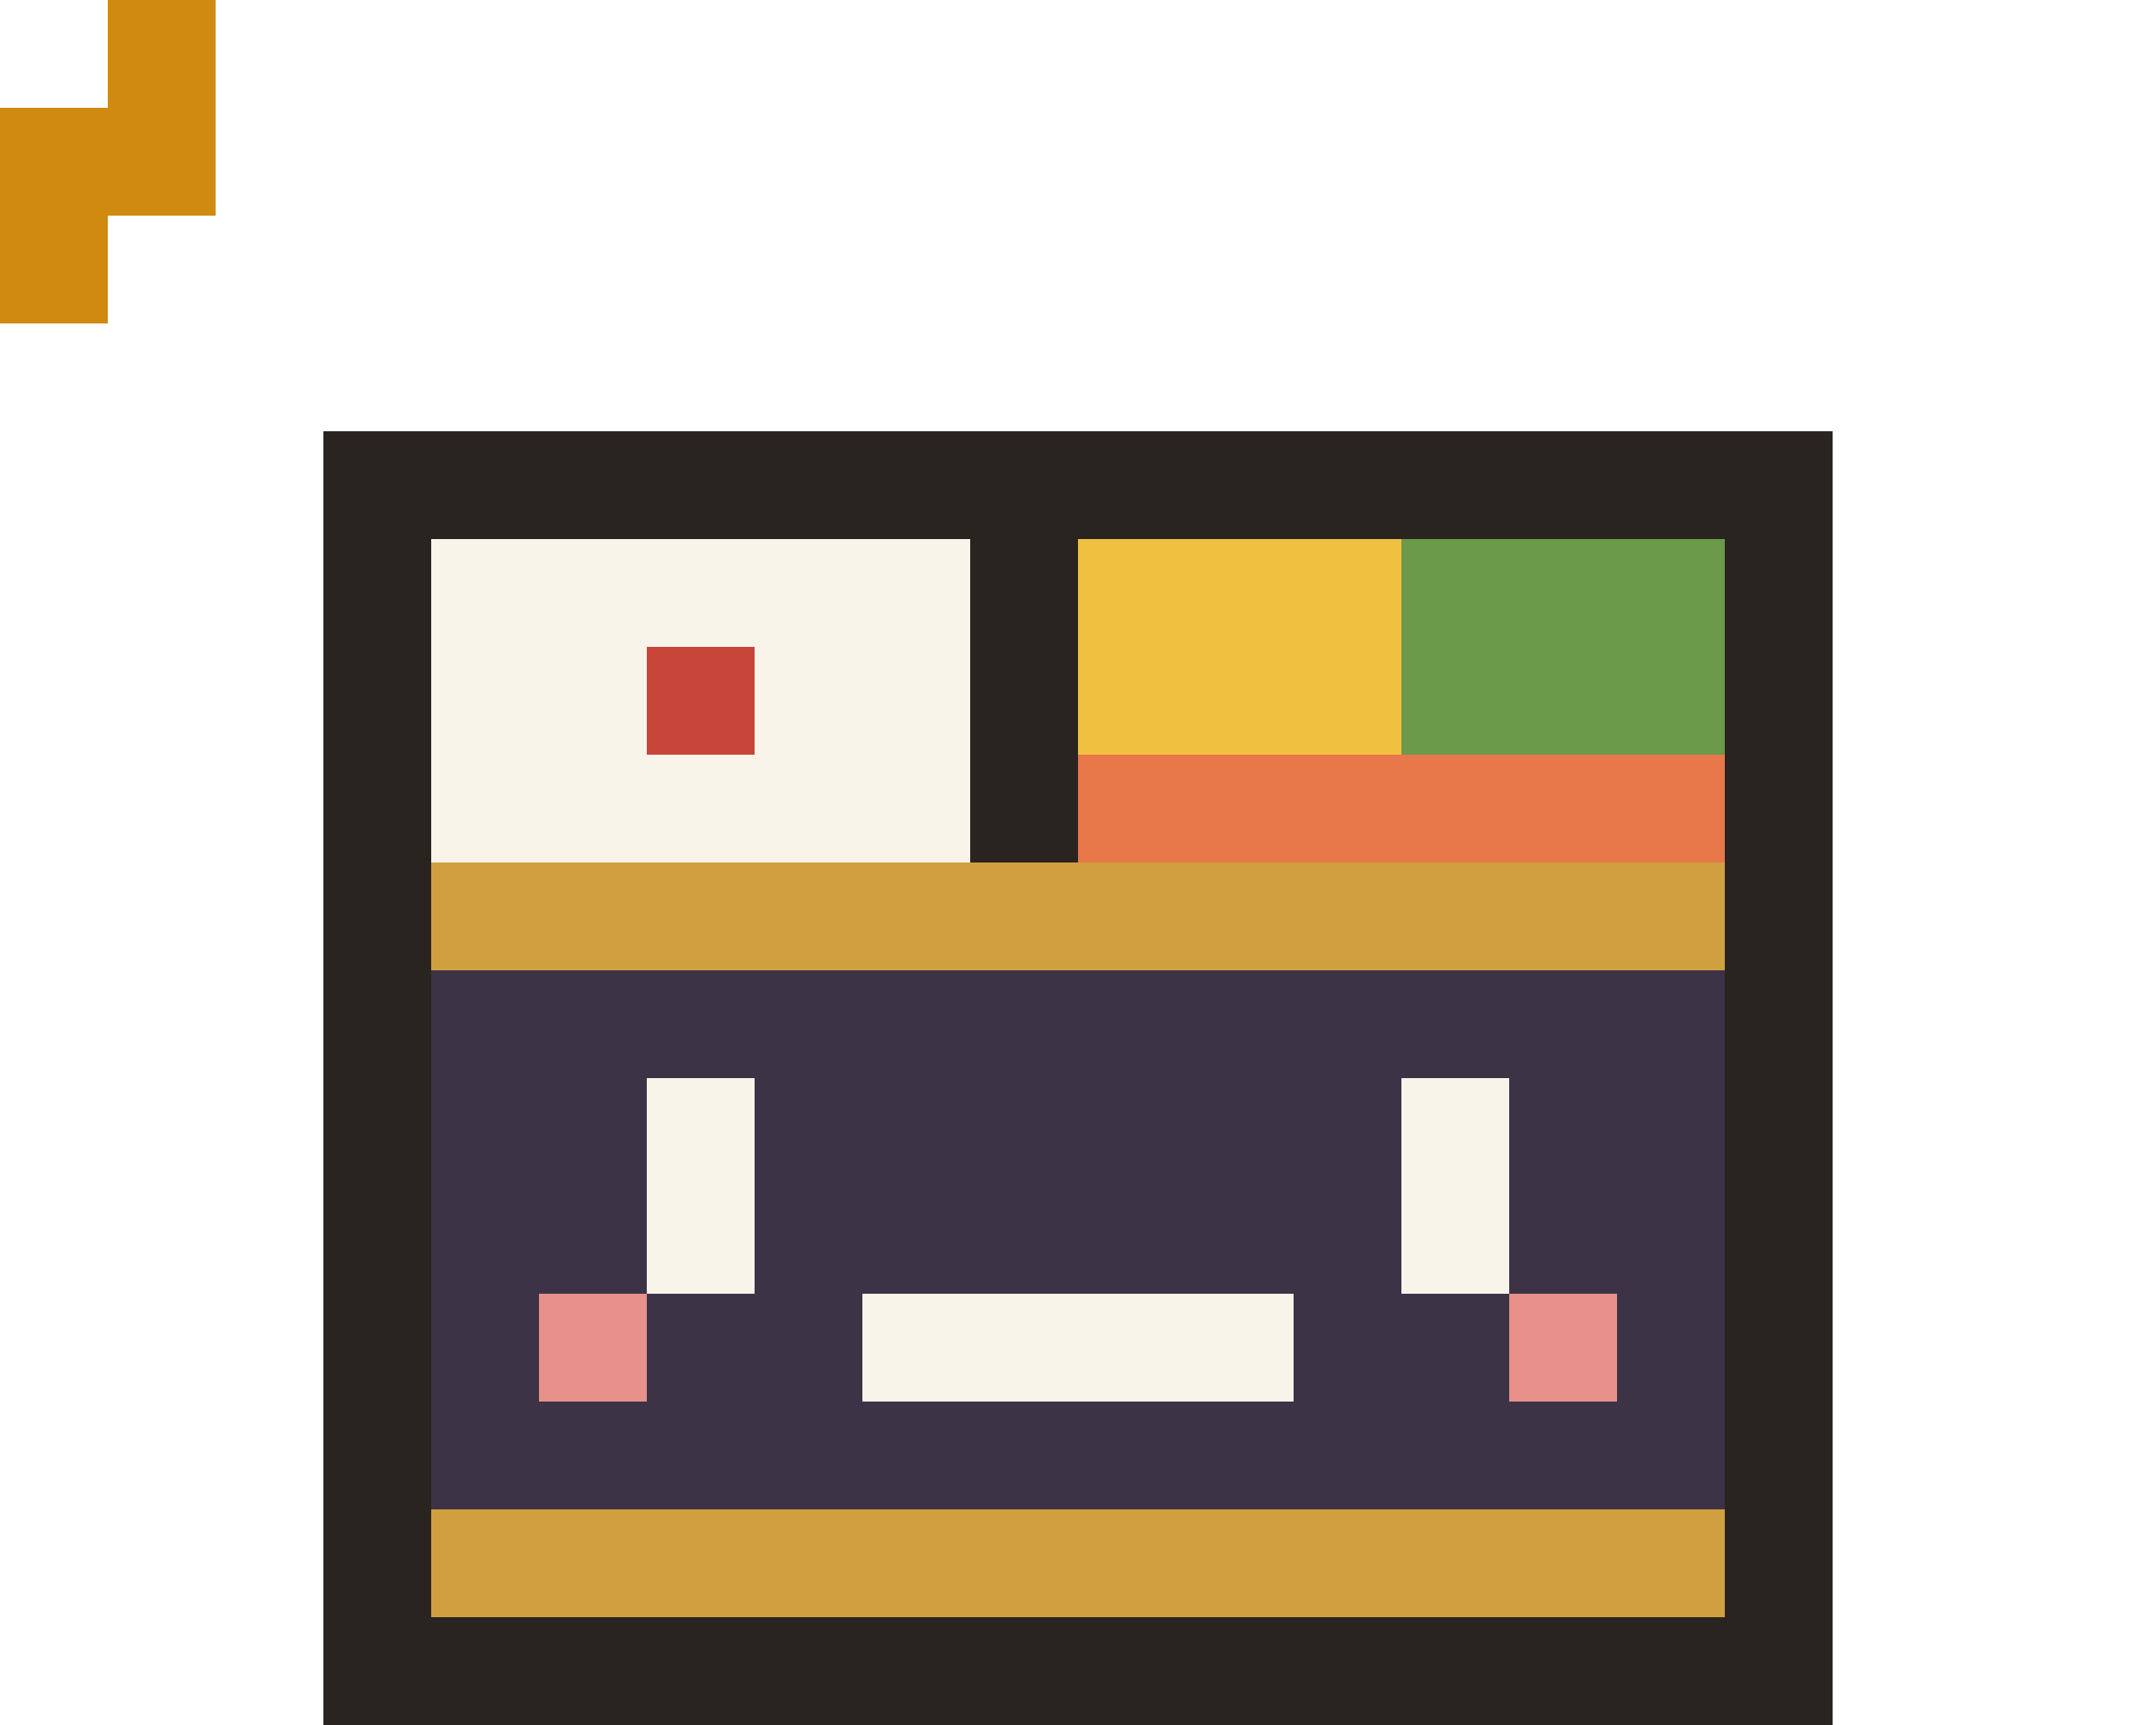
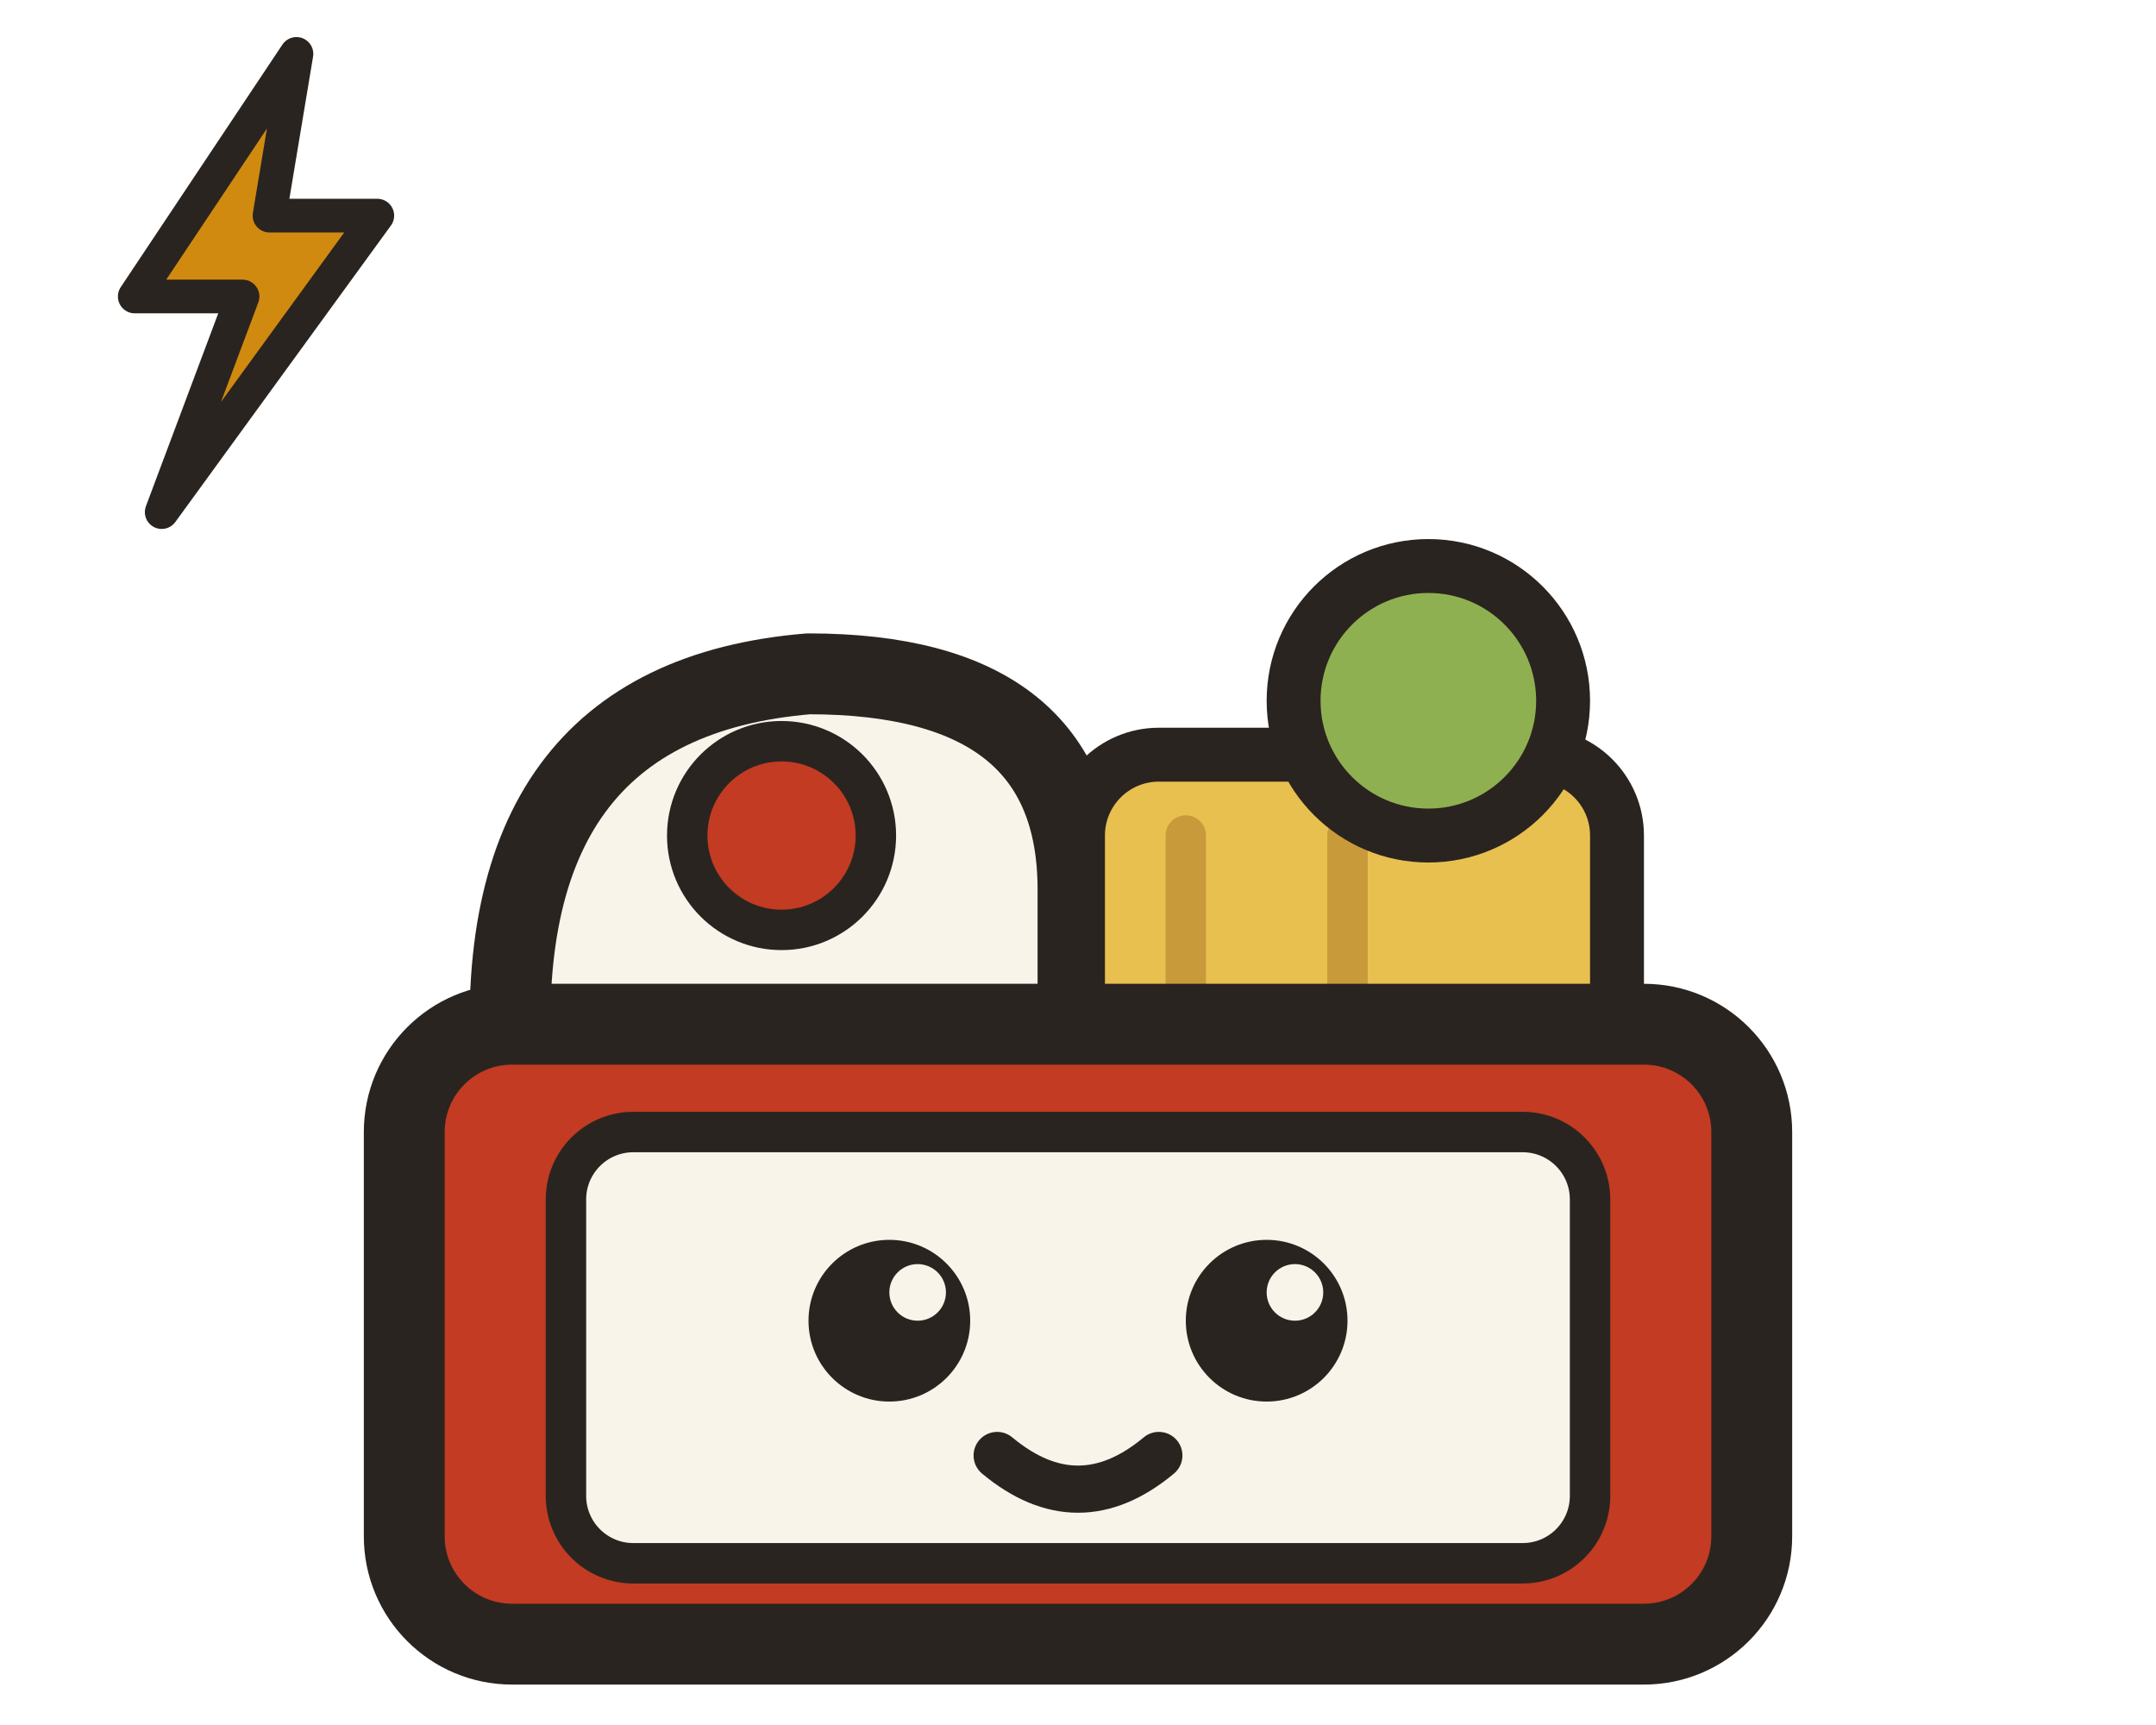
- <svg xmlns="http://www.w3.org/2000/svg" viewBox="0 0 20 16" width="160" height="128" shape-rendering="crispEdges">
-   <rect x="1" y="0" width="1" height="1" fill="#d08a10" />
-   <rect x="0" y="1" width="2" height="1" fill="#d08a10" />
-   <rect x="0" y="2" width="1" height="1" fill="#d08a10" />
-   <rect x="3" y="4" width="14" height="1" fill="#2a2420" />
-   <rect x="3" y="5" width="1" height="1" fill="#2a2420" />
-   <rect x="4" y="5" width="5" height="1" fill="#f8f4ea" />
-   <rect x="9" y="5" width="1" height="1" fill="#2a2420" />
-   <rect x="10" y="5" width="3" height="1" fill="#f0c040" />
-   <rect x="13" y="5" width="3" height="1" fill="#6a9a4a" />
-   <rect x="16" y="5" width="1" height="1" fill="#2a2420" />
-   <rect x="3" y="6" width="1" height="1" fill="#2a2420" />
-   <rect x="4" y="6" width="2" height="1" fill="#f8f4ea" />
-   <rect x="6" y="6" width="1" height="1" fill="#c8453a" />
-   <rect x="7" y="6" width="2" height="1" fill="#f8f4ea" />
-   <rect x="9" y="6" width="1" height="1" fill="#2a2420" />
-   <rect x="10" y="6" width="3" height="1" fill="#f0c040" />
-   <rect x="13" y="6" width="3" height="1" fill="#6a9a4a" />
-   <rect x="16" y="6" width="1" height="1" fill="#2a2420" />
-   <rect x="3" y="7" width="1" height="1" fill="#2a2420" />
-   <rect x="4" y="7" width="5" height="1" fill="#f8f4ea" />
-   <rect x="9" y="7" width="1" height="1" fill="#2a2420" />
-   <rect x="10" y="7" width="6" height="1" fill="#e8774a" />
-   <rect x="16" y="7" width="1" height="1" fill="#2a2420" />
-   <rect x="3" y="8" width="1" height="1" fill="#2a2420" />
-   <rect x="4" y="8" width="12" height="1" fill="#d0a040" />
-   <rect x="16" y="8" width="1" height="1" fill="#2a2420" />
-   <rect x="3" y="9" width="1" height="1" fill="#2a2420" />
-   <rect x="4" y="9" width="12" height="1" fill="#3c3446" />
-   <rect x="16" y="9" width="1" height="1" fill="#2a2420" />
-   <rect x="3" y="10" width="1" height="1" fill="#2a2420" />
-   <rect x="4" y="10" width="2" height="1" fill="#3c3446" />
-   <rect x="6" y="10" width="1" height="1" fill="#f8f4ea" />
-   <rect x="7" y="10" width="6" height="1" fill="#3c3446" />
-   <rect x="13" y="10" width="1" height="1" fill="#f8f4ea" />
-   <rect x="14" y="10" width="2" height="1" fill="#3c3446" />
-   <rect x="16" y="10" width="1" height="1" fill="#2a2420" />
-   <rect x="3" y="11" width="1" height="1" fill="#2a2420" />
-   <rect x="4" y="11" width="2" height="1" fill="#3c3446" />
-   <rect x="6" y="11" width="1" height="1" fill="#f8f4ea" />
-   <rect x="7" y="11" width="6" height="1" fill="#3c3446" />
-   <rect x="13" y="11" width="1" height="1" fill="#f8f4ea" />
-   <rect x="14" y="11" width="2" height="1" fill="#3c3446" />
-   <rect x="16" y="11" width="1" height="1" fill="#2a2420" />
-   <rect x="3" y="12" width="1" height="1" fill="#2a2420" />
-   <rect x="4" y="12" width="1" height="1" fill="#3c3446" />
-   <rect x="5" y="12" width="1" height="1" fill="#e8908a" />
-   <rect x="6" y="12" width="2" height="1" fill="#3c3446" />
-   <rect x="8" y="12" width="4" height="1" fill="#f8f4ea" />
-   <rect x="12" y="12" width="2" height="1" fill="#3c3446" />
-   <rect x="14" y="12" width="1" height="1" fill="#e8908a" />
-   <rect x="15" y="12" width="1" height="1" fill="#3c3446" />
-   <rect x="16" y="12" width="1" height="1" fill="#2a2420" />
-   <rect x="3" y="13" width="1" height="1" fill="#2a2420" />
-   <rect x="4" y="13" width="12" height="1" fill="#3c3446" />
-   <rect x="16" y="13" width="1" height="1" fill="#2a2420" />
-   <rect x="3" y="14" width="1" height="1" fill="#2a2420" />
-   <rect x="4" y="14" width="12" height="1" fill="#d0a040" />
-   <rect x="16" y="14" width="1" height="1" fill="#2a2420" />
-   <rect x="3" y="15" width="14" height="1" fill="#2a2420" />
+ <svg xmlns="http://www.w3.org/2000/svg" viewBox="0 0 160 128" width="160" height="128">
+   <path d="M38 80 Q36 52 60 50 Q80 50 80 66 L80 80 Z" fill="#f8f4ea" stroke="#2a2420" stroke-width="6" stroke-linejoin="round" stroke-linecap="round" />
+   <circle cx="58" cy="62" r="7" fill="#c23b22" stroke="#2a2420" stroke-width="3" stroke-linejoin="round" stroke-linecap="round" />
+   <rect x="80" y="56" width="40" height="26" rx="6" fill="#e8c050" stroke="#2a2420" stroke-width="4" stroke-linejoin="round" stroke-linecap="round" />
+   <path d="M88 62 L88 76 M100 62 L100 76" fill="none" stroke="#c89a3a" stroke-width="3" stroke-linejoin="round" stroke-linecap="round" />
+   <circle cx="106" cy="52" r="10" fill="#8fb050" stroke="#2a2420" stroke-width="4" stroke-linejoin="round" stroke-linecap="round" />
+   <rect x="30" y="76" width="100" height="46" rx="8" fill="#c23b22" stroke="#2a2420" stroke-width="6" stroke-linejoin="round" stroke-linecap="round" />
+   <rect x="42" y="84" width="76" height="32" rx="5" fill="#f8f4ea" stroke="#2a2420" stroke-width="3" stroke-linejoin="round" stroke-linecap="round" />
+   <circle cx="66" cy="98" r="6" fill="#2a2420" />
+   <circle cx="68.1" cy="95.9" r="2.1" fill="#f8f4ea" />
+   <circle cx="94" cy="98" r="6" fill="#2a2420" />
+   <circle cx="96.1" cy="95.9" r="2.1" fill="#f8f4ea" />
+   <path d="M74 108 Q80 113 86 108" fill="none" stroke="#2a2420" stroke-width="3.5" stroke-linejoin="round" stroke-linecap="round" />
+   <path d="M22 4 L10 22 L18 22 L12 38 L28 16 L20 16 Z" fill="#d08a10" stroke="#2a2420" stroke-width="2.5" stroke-linejoin="round" stroke-linecap="round" />
</svg>
